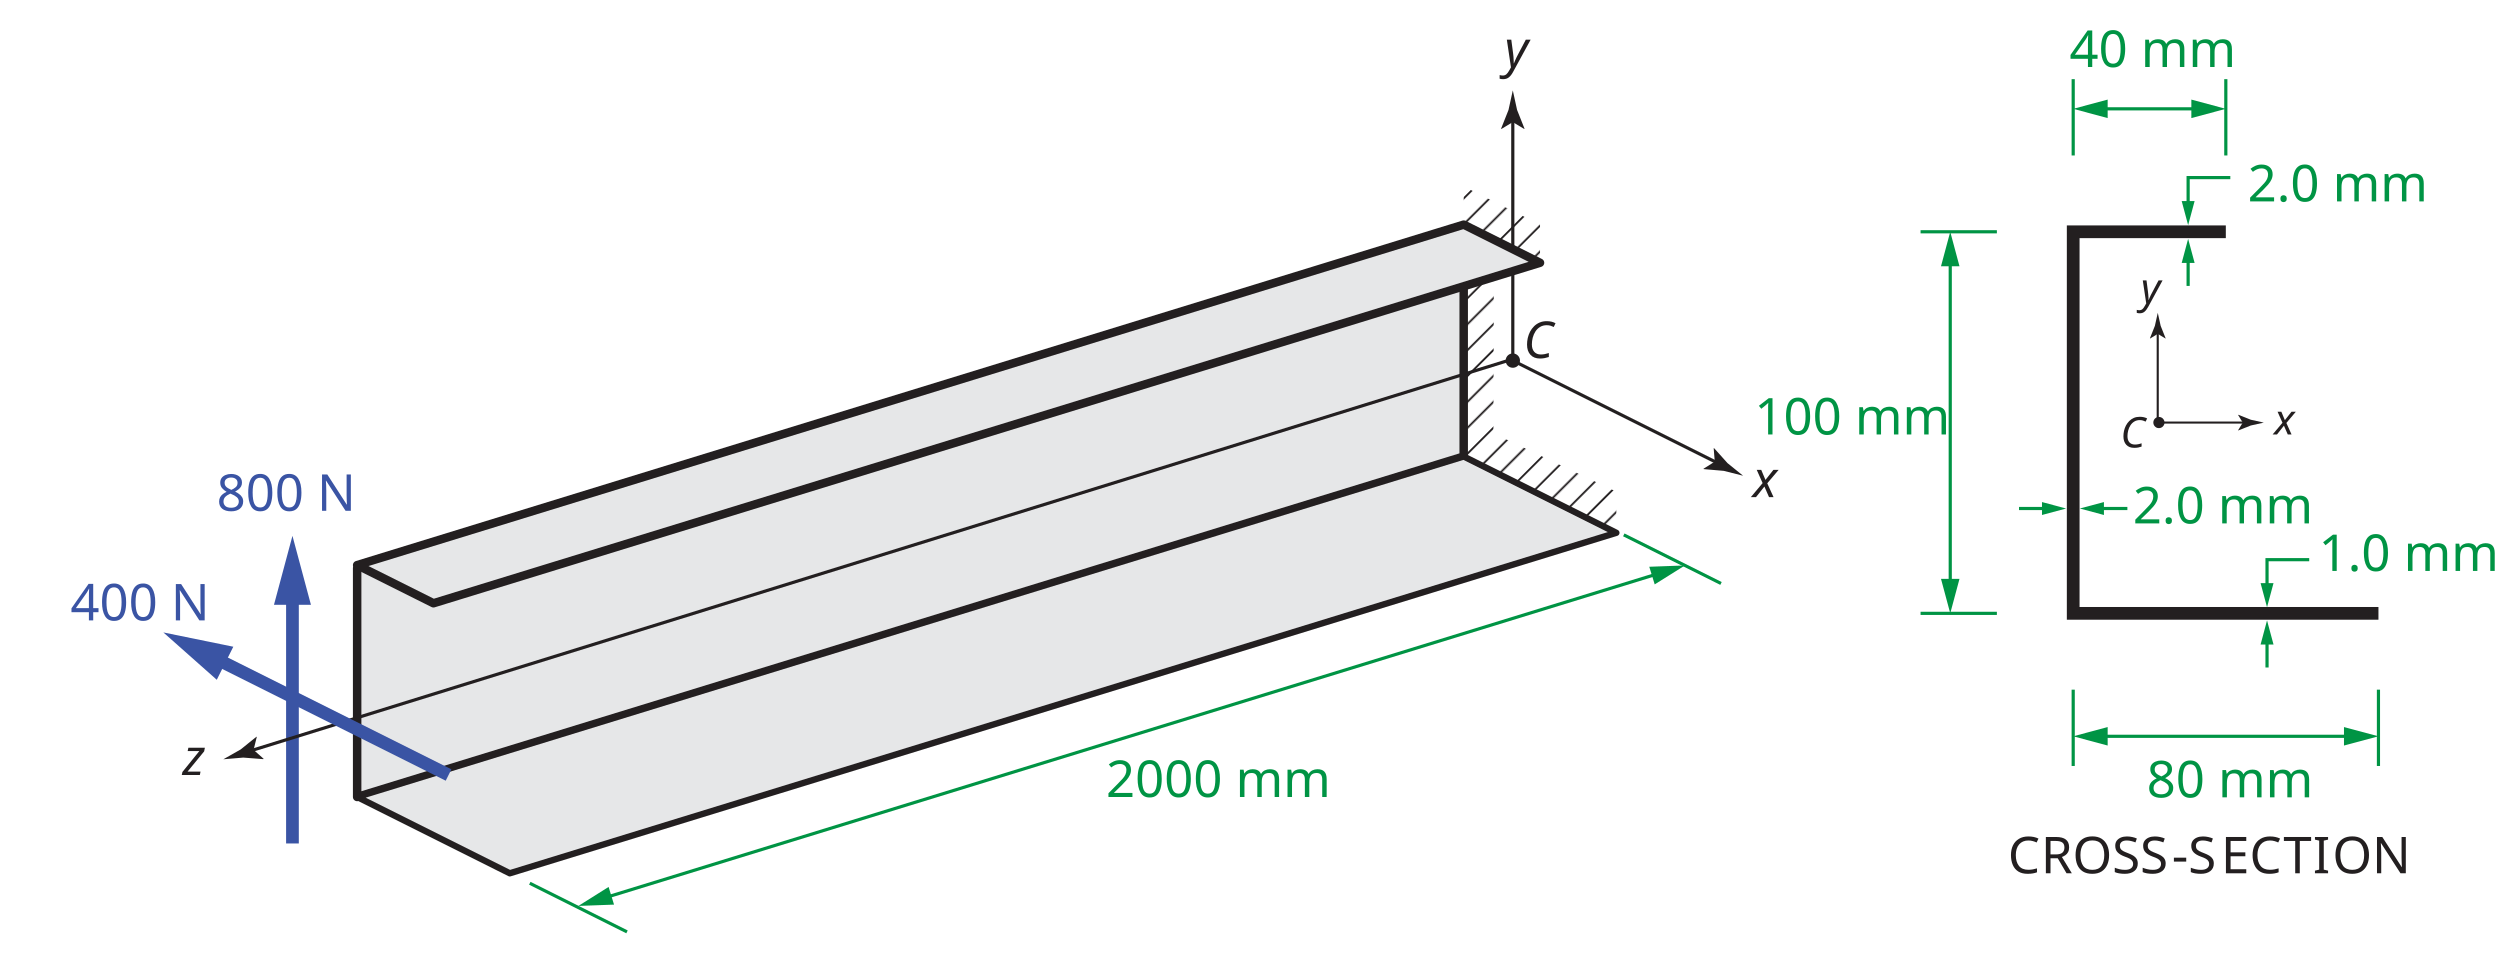
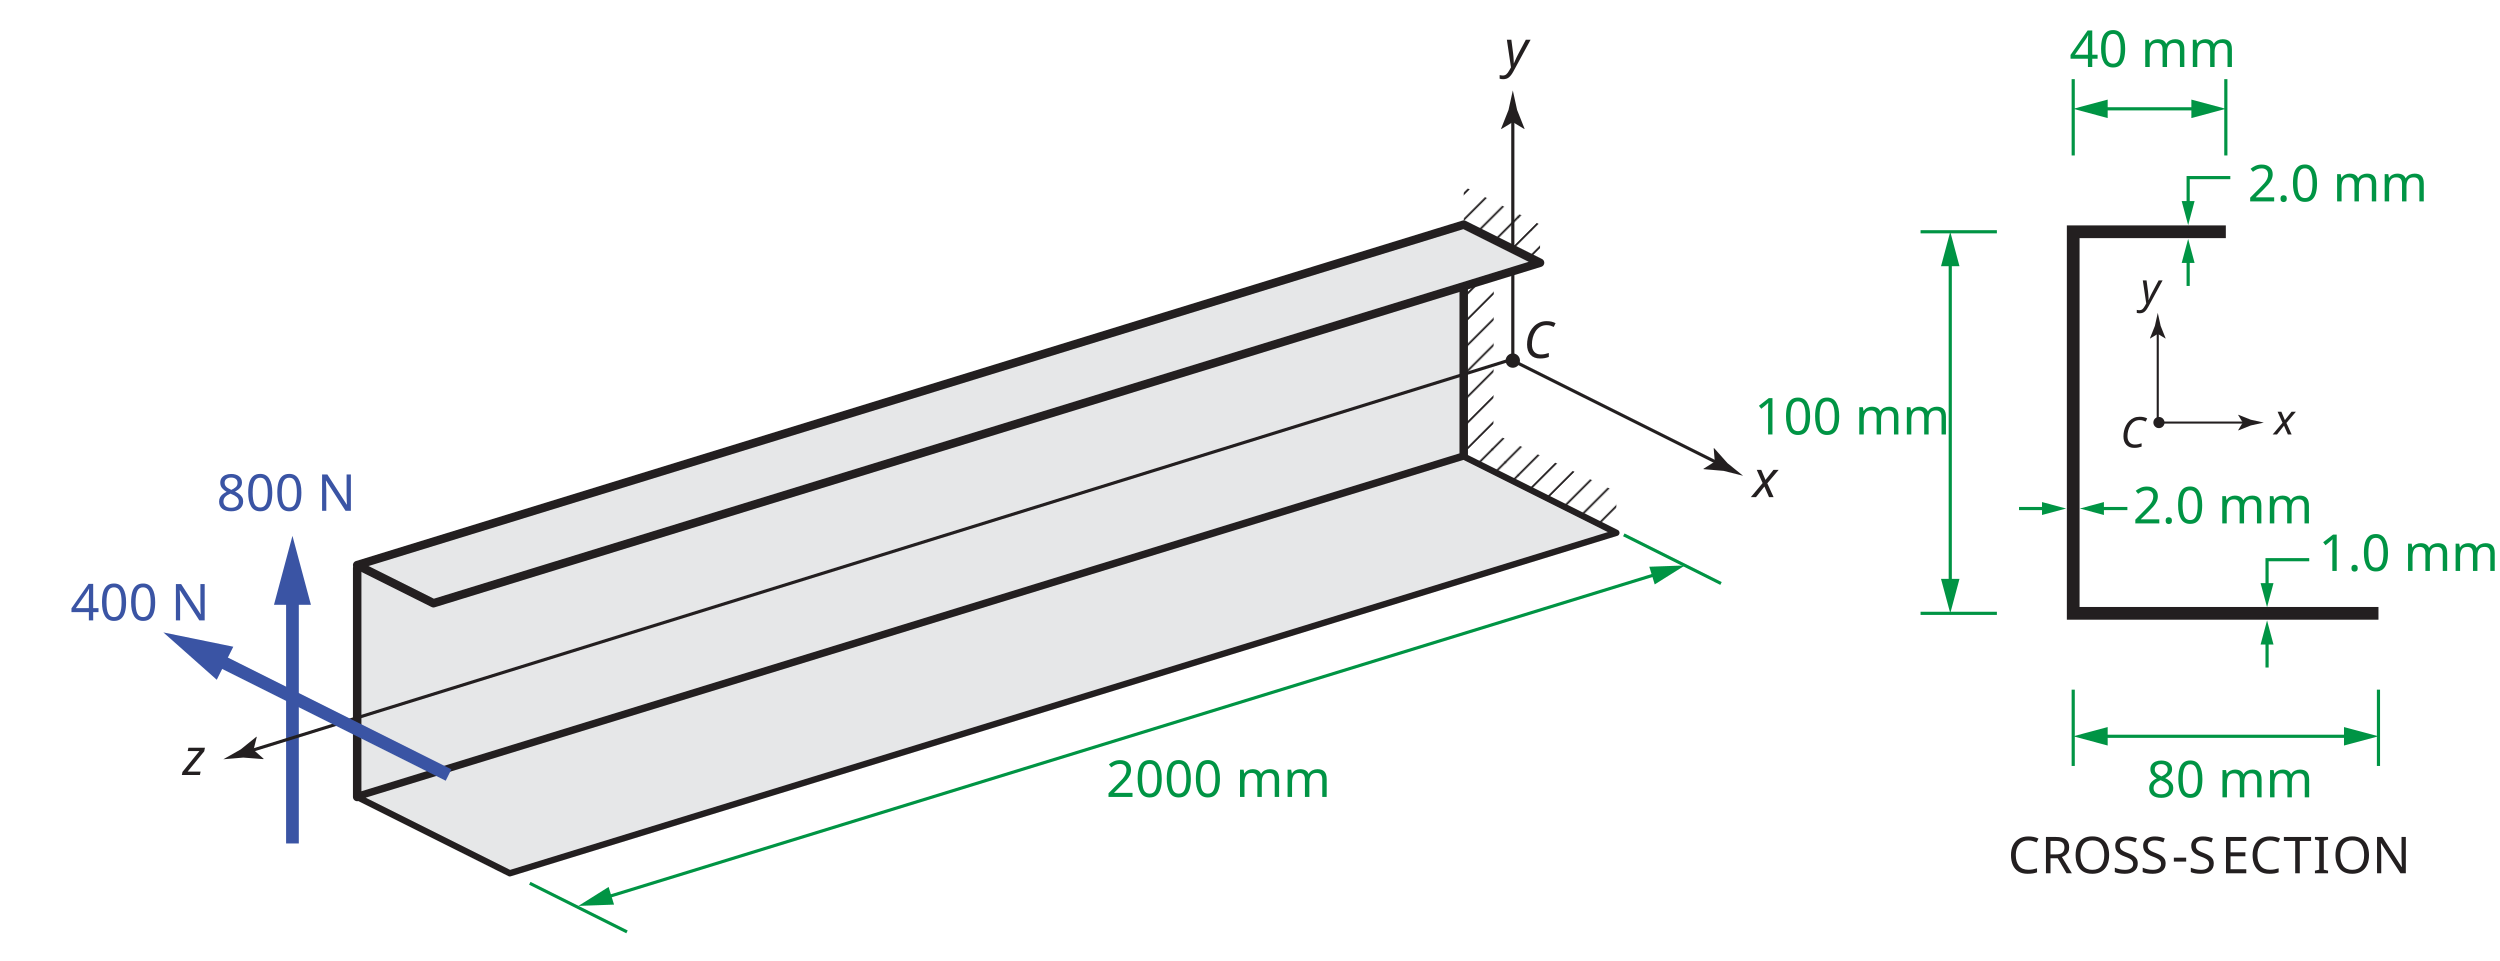
- <svg xmlns="http://www.w3.org/2000/svg" id="Layer_1" data-name="Layer 1" viewBox="0 0 589.67 226.67">
+ <svg xmlns="http://www.w3.org/2000/svg" id="a" data-name="Layer 1" viewBox="0 0 1064.87 409.33">
  <defs>
    <style>
-       .cls-1 {
-         letter-spacing: -.01em;
-       }
- 
-       .cls-2 {
-         letter-spacing: 0em;
-       }
- 
-       .cls-3, .cls-4 {
+       .c, .d {
        stroke-miterlimit: 10;
      }

-       .cls-3, .cls-4, .cls-5, .cls-6, .cls-7, .cls-8, .cls-9, .cls-10 {
+       .c, .d, .e, .f, .g, .h, .i, .j {
        fill: none;
      }

-       .cls-3, .cls-6, .cls-9 {
-         stroke-width: .75px;
-       }
- 
-       .cls-3, .cls-9 {
+       .c, .e {
        stroke: #009444;
      }

-       .cls-11 {
-         fill: url(#_10_lpi_10_);
-       }
- 
-       .cls-12, .cls-13, .cls-14, .cls-15, .cls-16, .cls-17 {
+       .c, .e, .j {
+         stroke-width: 1.35px;
+       }
+ 
+       .k, .l, .m, .n, .o, .p {
        fill: #231f20;
      }

-       .cls-12, .cls-14 {
-         font-size: 10px;
-       }
- 
-       .cls-12, .cls-14, .cls-15, .cls-17 {
+       .l, .q, .n, .o, .r {
+         font-size: 21.67px;
+       }
+ 
+       .l, .r {
+         font-family: AtkinsonHyperlegibleNext-Medium, 'Atkinson Hyperlegible Next';
+         font-weight: 500;
+       }
+ 
+       .s {
+         stroke-width: 3.61px;
+       }
+ 
+       .s, .d, .h, .t, .i, .j {
+         stroke: #231f20;
+       }
+ 
+       .s, .e, .g, .h, .t, .j {
+         stroke-linejoin: round;
+       }
+ 
+       .s, .t {
+         fill: #e6e7e8;
+       }
+ 
+       .d, .g {
+         stroke-width: 5.42px;
+       }
+ 
+       .u, .r {
+         fill: #3a54a4;
+       }
+ 
+       .m, .n, .o, .p {
        font-family: AtkinsonHyperlegibleNext-RegularItalic, 'Atkinson Hyperlegible Next';
        font-style: italic;
      }

-       .cls-12, .cls-15 {
+       .m, .p {
+         font-size: 18.06px;
+       }
+ 
+       .g {
+         stroke: #3a54a4;
+       }
+ 
+       .h {
+         stroke-width: .9px;
+       }
+ 
+       .v {
+         letter-spacing: -.03em;
+       }
+ 
+       .w {
+         letter-spacing: .02em;
+       }
+ 
+       .q {
+         font-family: AtkinsonHyperlegibleNext-Regular, 'Atkinson Hyperlegible Next';
+       }
+ 
+       .q, .x {
+         fill: #009444;
+       }
+ 
+       .n {
        letter-spacing: -.01em;
      }

-       .cls-4, .cls-6, .cls-18, .cls-7, .cls-19, .cls-10 {
-         stroke: #231f20;
-       }
- 
-       .cls-4, .cls-8 {
-         stroke-width: 3px;
-       }
- 
-       .cls-20, .cls-21 {
-         fill: #3a54a4;
-       }
- 
-       .cls-6, .cls-18, .cls-7, .cls-8, .cls-19, .cls-9 {
-         stroke-linejoin: round;
-       }
- 
-       .cls-15, .cls-21, .cls-16, .cls-17, .cls-22 {
-         font-size: 12px;
-       }
- 
-       .cls-18 {
-         stroke-width: 1.5px;
-       }
- 
-       .cls-18, .cls-19 {
-         fill: #e6e7e8;
-       }
- 
-       .cls-7 {
-         stroke-width: .5px;
-       }
- 
-       .cls-8 {
-         stroke: #3a54a4;
-       }
- 
-       .cls-23 {
-         letter-spacing: 0em;
-       }
- 
-       .cls-24 {
+       .y {
+         letter-spacing: -.01em;
+       }
+ 
+       .z {
        letter-spacing: -.02em;
      }

-       .cls-21, .cls-16 {
-         font-family: AtkinsonHyperlegibleNext-Medium, 'Atkinson Hyperlegible Next';
-         font-weight: 500;
-       }
- 
-       .cls-19 {
-         stroke-width: 2px;
-       }
- 
-       .cls-25, .cls-22 {
-         fill: #009444;
-       }
- 
-       .cls-10 {
+       .aa {
+         fill: url(#b);
+       }
+ 
+       .t {
+         stroke-width: 2.71px;
+       }
+ 
+       .i {
        stroke-width: .72px;
      }

-       .cls-26 {
+       .p {
+         letter-spacing: -.01em;
+       }
+ 
+       .ab {
        letter-spacing: .01em;
      }
- 
-       .cls-22 {
-         font-family: AtkinsonHyperlegibleNext-Regular, 'Atkinson Hyperlegible Next';
-       }
- 
-       .cls-27 {
-         letter-spacing: .02em;
-       }
- 
-       .cls-28 {
-         letter-spacing: -.02em;
-       }
    </style>
-     <pattern id="_10_lpi_10_" data-name="10 lpi 10%" x="0" y="0" width="72" height="72" patternTransform="translate(-1208.16 -7909.09) rotate(-45) scale(.6)" patternUnits="userSpaceOnUse" viewBox="0 0 72 72">
+     <pattern id="b" data-name="10 lpi 10%" x="0" y="0" width="72" height="72" patternTransform="translate(-637.2 -12738.29) rotate(-45) scale(1.08)" patternUnits="userSpaceOnUse" viewBox="0 0 72 72">
      <g>
-         <rect class="cls-5" width="72" height="72" />
+         <rect class="f" width="72" height="72" />
        <g>
-           <line class="cls-10" x1="71.75" y1="68.4" x2="144.25" y2="68.4" />
-           <line class="cls-10" x1="71.75" y1="54" x2="144.25" y2="54" />
-           <line class="cls-10" x1="71.75" y1="39.6" x2="144.25" y2="39.6" />
-           <line class="cls-10" x1="71.75" y1="25.2" x2="144.25" y2="25.2" />
-           <line class="cls-10" x1="71.75" y1="10.8" x2="144.25" y2="10.8" />
-           <line class="cls-10" x1="71.75" y1="61.2" x2="144.25" y2="61.2" />
-           <line class="cls-10" x1="71.75" y1="46.8" x2="144.25" y2="46.8" />
-           <line class="cls-10" x1="71.75" y1="32.4" x2="144.25" y2="32.4" />
-           <line class="cls-10" x1="71.75" y1="18" x2="144.25" y2="18" />
-           <line class="cls-10" x1="71.75" y1="3.6" x2="144.25" y2="3.6" />
+           <line class="i" x1="71.75" y1="68.4" x2="144.25" y2="68.4" />
+           <line class="i" x1="71.75" y1="54" x2="144.25" y2="54" />
+           <line class="i" x1="71.75" y1="39.6" x2="144.25" y2="39.6" />
+           <line class="i" x1="71.75" y1="25.2" x2="144.25" y2="25.2" />
+           <line class="i" x1="71.75" y1="10.8" x2="144.25" y2="10.8" />
+           <line class="i" x1="71.75" y1="61.2" x2="144.25" y2="61.2" />
+           <line class="i" x1="71.75" y1="46.8" x2="144.25" y2="46.8" />
+           <line class="i" x1="71.75" y1="32.4" x2="144.25" y2="32.4" />
+           <line class="i" x1="71.75" y1="18" x2="144.25" y2="18" />
+           <line class="i" x1="71.75" y1="3.6" x2="144.25" y2="3.6" />
        </g>
        <g>
-           <line class="cls-10" x1="-.25" y1="68.4" x2="72.25" y2="68.4" />
-           <line class="cls-10" x1="-.25" y1="54" x2="72.25" y2="54" />
-           <line class="cls-10" x1="-.25" y1="39.6" x2="72.25" y2="39.6" />
-           <line class="cls-10" x1="-.25" y1="25.2" x2="72.25" y2="25.2" />
-           <line class="cls-10" x1="-.25" y1="10.8" x2="72.25" y2="10.8" />
-           <line class="cls-10" x1="-.25" y1="61.2" x2="72.25" y2="61.2" />
-           <line class="cls-10" x1="-.25" y1="46.8" x2="72.25" y2="46.8" />
-           <line class="cls-10" x1="-.25" y1="32.4" x2="72.25" y2="32.4" />
-           <line class="cls-10" x1="-.25" y1="18" x2="72.25" y2="18" />
-           <line class="cls-10" x1="-.25" y1="3.6" x2="72.25" y2="3.6" />
+           <line class="i" x1="-.25" y1="68.4" x2="72.25" y2="68.4" />
+           <line class="i" x1="-.25" y1="54" x2="72.25" y2="54" />
+           <line class="i" x1="-.25" y1="39.6" x2="72.25" y2="39.6" />
+           <line class="i" x1="-.25" y1="25.2" x2="72.25" y2="25.2" />
+           <line class="i" x1="-.25" y1="10.8" x2="72.25" y2="10.8" />
+           <line class="i" x1="-.25" y1="61.2" x2="72.25" y2="61.2" />
+           <line class="i" x1="-.25" y1="46.8" x2="72.25" y2="46.8" />
+           <line class="i" x1="-.25" y1="32.4" x2="72.25" y2="32.4" />
+           <line class="i" x1="-.25" y1="18" x2="72.25" y2="18" />
+           <line class="i" x1="-.25" y1="3.6" x2="72.25" y2="3.6" />
        </g>
        <g>
-           <line class="cls-10" x1="-72.25" y1="68.4" x2=".25" y2="68.4" />
-           <line class="cls-10" x1="-72.25" y1="54" x2=".25" y2="54" />
-           <line class="cls-10" x1="-72.25" y1="39.6" x2=".25" y2="39.6" />
-           <line class="cls-10" x1="-72.25" y1="25.2" x2=".25" y2="25.2" />
-           <line class="cls-10" x1="-72.25" y1="10.8" x2=".25" y2="10.8" />
-           <line class="cls-10" x1="-72.25" y1="61.2" x2=".25" y2="61.2" />
-           <line class="cls-10" x1="-72.25" y1="46.8" x2=".25" y2="46.8" />
-           <line class="cls-10" x1="-72.25" y1="32.4" x2=".25" y2="32.4" />
-           <line class="cls-10" x1="-72.25" y1="18" x2=".25" y2="18" />
-           <line class="cls-10" x1="-72.25" y1="3.6" x2=".25" y2="3.6" />
+           <line class="i" x1="-72.25" y1="68.4" x2=".25" y2="68.4" />
+           <line class="i" x1="-72.25" y1="54" x2=".25" y2="54" />
+           <line class="i" x1="-72.25" y1="39.6" x2=".25" y2="39.6" />
+           <line class="i" x1="-72.25" y1="25.2" x2=".25" y2="25.2" />
+           <line class="i" x1="-72.25" y1="10.8" x2=".25" y2="10.8" />
+           <line class="i" x1="-72.25" y1="61.2" x2=".25" y2="61.2" />
+           <line class="i" x1="-72.25" y1="46.8" x2=".25" y2="46.8" />
+           <line class="i" x1="-72.25" y1="32.4" x2=".25" y2="32.4" />
+           <line class="i" x1="-72.25" y1="18" x2=".25" y2="18" />
+           <line class="i" x1="-72.25" y1="3.6" x2=".25" y2="3.6" />
        </g>
      </g>
    </pattern>
  </defs>
  <g>
-     <line class="cls-6" x1="356.82" y1="84.44" x2="356.82" y2="27.45" />
-     <path class="cls-13" d="M356.82,28.79l-2.7,1.64-.06-.09,1.75-4.41c.34-1.54.68-3.07,1.01-4.61.34,1.54.68,3.07,1.01,4.61l1.75,4.41-.05.09-2.72-1.64Z" />
-   </g>
-   <g>
-     <line class="cls-8" x1="68.98" y1="198.94" x2="68.98" y2="139.68" />
-     <polygon class="cls-20" points="73.34 142.65 68.98 126.39 64.62 142.65 73.34 142.65" />
-   </g>
-   <polygon class="cls-11" points="345.24 43.98 363.24 52.98 363.24 61.98 352.36 61.98 352.24 102.2 381.24 115.98 381.24 125.67 345.24 107.67 345.24 43.98" />
-   <polygon class="cls-19" points="84.24 133.98 84.24 187.98 345.24 107.67 345.24 53.67 84.24 133.98" />
-   <polyline class="cls-4" points="561 144.67 489 144.67 489 54.67 525 54.67" />
-   <polygon class="cls-18" points="345.24 107.67 84.24 187.98 120.24 205.98 381.24 125.67 345.24 107.67" />
-   <polygon class="cls-19" points="345.24 52.98 84.24 133.29 102.24 142.29 363.24 61.98 345.24 52.98" />
-   <line class="cls-9" x1="124.96" y1="208.33" x2="147.89" y2="219.8" />
-   <g>
-     <line class="cls-6" x1="356.82" y1="85.05" x2="405.67" y2="109.48" />
-     <path class="cls-13" d="M356.07,86.57c-.84-.42-1.17-1.43-.76-2.27s1.43-1.17,2.27-.76c.84.42,1.17,1.43.76,2.27s-1.43,1.17-2.27.76Z" />
-     <path class="cls-13" d="M404.46,108.87l-.26-3.15h.11s3.16,3.52,3.16,3.52c1.22.99,2.44,1.98,3.67,2.97-1.52-.38-3.05-.77-4.57-1.15l-4.72-.41-.06-.08,2.69-1.7Z" />
-   </g>
-   <g>
-     <line class="cls-9" x1="142.77" y1="211.72" x2="391.07" y2="135.32" />
-     <polygon class="cls-25" points="144.83 213.37 136.42 213.68 143.55 209.2 144.83 213.37" />
-     <polygon class="cls-25" points="390.29 137.84 397.42 133.37 389.01 133.68 390.29 137.84" />
-   </g>
-   <g>
-     <line class="cls-3" x1="489" y1="36.67" x2="489" y2="18.67" />
-     <line class="cls-3" x1="525" y1="36.67" x2="525" y2="18.67" />
+     <line class="j" x1="644.38" y1="152.49" x2="644.38" y2="49.57" />
+     <path class="k" d="M644.38,52l-4.88,2.97-.11-.17,3.16-7.96c.61-2.77,1.22-5.54,1.83-8.32.61,2.77,1.22,5.54,1.83,8.32l3.16,7.96-.08.17-4.91-2.97Z" />
+   </g>
+   <g>
+     <line class="g" x1="124.57" y1="359.27" x2="124.57" y2="252.24" />
+     <polygon class="u" points="132.44 257.61 124.57 228.24 116.7 257.61 132.44 257.61" />
+   </g>
+   <polygon class="aa" points="623.47 79.42 655.98 95.67 655.98 111.92 636.31 111.92 636.11 184.56 688.48 209.44 688.48 226.95 623.47 194.44 623.47 79.42" />
+   <polygon class="s" points="152.14 241.95 152.14 339.47 623.47 194.44 623.47 96.92 152.14 241.95" />
+   <polyline class="d" points="1013.1 261.25 883.08 261.25 883.08 98.72 948.09 98.72" />
+   <polygon class="t" points="623.47 194.44 152.14 339.47 217.15 371.97 688.48 226.95 623.47 194.44" />
+   <polygon class="s" points="623.47 95.67 152.14 240.7 184.64 256.95 655.98 111.92 623.47 95.67" />
+   <line class="e" x1="225.66" y1="376.23" x2="267.07" y2="396.93" />
+   <g>
+     <line class="j" x1="644.38" y1="153.6" x2="732.59" y2="197.7" />
+     <path class="k" d="M643.01,156.33c-1.51-.75-2.12-2.59-1.37-4.1s2.59-2.12,4.1-1.37c1.51.75,2.12,2.59,1.37,4.1-.75,1.51-2.59,2.12-4.1,1.37Z" />
+     <path class="k" d="M730.41,196.61l-.47-5.69.2-.02,5.7,6.39c2.21,1.79,4.41,3.57,6.62,5.36-2.75-.69-5.5-1.39-8.26-2.08l-8.53-.73-.11-.15,4.85-3.06Z" />
+   </g>
+   <g>
+     <line class="e" x1="257.83" y1="382.34" x2="706.23" y2="244.37" />
+     <polygon class="x" points="261.55 385.32 246.36 385.87 259.24 377.79 261.55 385.32" />
+     <polygon class="x" points="704.82 248.93 717.7 240.85 702.51 241.4 704.82 248.93" />
+   </g>
+   <g>
+     <line class="c" x1="883.08" y1="66.22" x2="883.08" y2="33.71" />
+     <line class="c" x1="948.09" y1="66.22" x2="948.09" y2="33.71" />
    <g>
-       <line class="cls-3" x1="495.64" y1="25.67" x2="518.36" y2="25.67" />
-       <polygon class="cls-25" points="497.13 27.85 489 25.67 497.13 23.49 497.13 27.85" />
-       <polygon class="cls-25" points="516.87 27.85 525 25.67 516.87 23.49 516.87 27.85" />
+       <line class="c" x1="895.08" y1="46.35" x2="936.09" y2="46.35" />
+       <polygon class="x" points="897.76 50.29 883.08 46.35 897.76 42.42 897.76 50.29" />
+       <polygon class="x" points="933.41 50.29 948.09 46.35 933.41 42.42 933.41 50.29" />
    </g>
  </g>
  <g>
-     <line class="cls-3" x1="471" y1="54.67" x2="453" y2="54.67" />
-     <line class="cls-3" x1="471" y1="144.67" x2="453" y2="144.67" />
+     <line class="c" x1="850.57" y1="98.72" x2="818.06" y2="98.72" />
+     <line class="c" x1="850.57" y1="261.25" x2="818.06" y2="261.25" />
    <g>
-       <line class="cls-3" x1="460" y1="61.31" x2="460" y2="138.02" />
-       <polygon class="cls-25" points="457.82 62.8 460 54.67 462.18 62.8 457.82 62.8" />
-       <polygon class="cls-25" points="457.82 136.54 460 144.67 462.18 136.54 457.82 136.54" />
+       <line class="c" x1="830.71" y1="110.72" x2="830.71" y2="249.25" />
+       <polygon class="x" points="826.77 113.4 830.71 98.72 834.64 113.4 826.77 113.4" />
+       <polygon class="x" points="826.77 246.57 830.71 261.25 834.64 246.57 826.77 246.57" />
    </g>
  </g>
  <g>
-     <line class="cls-3" x1="489" y1="162.67" x2="489" y2="180.67" />
-     <line class="cls-3" x1="561" y1="162.67" x2="561" y2="180.67" />
+     <line class="c" x1="883.08" y1="293.76" x2="883.08" y2="326.26" />
+     <line class="c" x1="1013.1" y1="293.76" x2="1013.1" y2="326.26" />
    <g>
-       <line class="cls-3" x1="495.64" y1="173.67" x2="554.36" y2="173.67" />
-       <polygon class="cls-25" points="497.13 175.85 489 173.67 497.13 171.49 497.13 175.85" />
-       <polygon class="cls-25" points="552.87 175.85 561 173.67 552.87 171.49 552.87 175.85" />
+       <line class="c" x1="895.08" y1="313.62" x2="1001.1" y2="313.62" />
+       <polygon class="x" points="897.76 317.56 883.08 313.62 897.76 309.69 897.76 317.56" />
+       <polygon class="x" points="998.42 317.56 1013.1 313.62 998.42 309.69 998.42 317.56" />
    </g>
  </g>
-   <text class="cls-22" transform="translate(506.33 188.07)">
+   <text class="q" transform="translate(914.39 339.63)">
    <tspan x="0" y="0">80 mm</tspan>
  </text>
-   <text class="cls-22" transform="translate(488.12 15.8)">
+   <text class="q" transform="translate(881.49 28.53)">
    <tspan x="0" y="0">40 mm</tspan>
  </text>
-   <text class="cls-22" transform="translate(413.81 102.48)">
+   <text class="q" transform="translate(747.29 185.06)">
    <tspan x="0" y="0">100 mm</tspan>
  </text>
-   <text class="cls-22" transform="translate(260.87 187.98)">
+   <text class="q" transform="translate(471.12 339.46)">
    <tspan x="0" y="0">2000 mm</tspan>
  </text>
  <g>
-     <line class="cls-3" x1="516.11" y1="60.98" x2="516.11" y2="67.44" />
-     <polygon class="cls-25" points="514.59 62.02 516.11 56.33 517.64 62.02 514.59 62.02" />
-   </g>
-   <g>
-     <line class="cls-3" x1="495.21" y1="119.94" x2="501.78" y2="119.94" />
-     <polygon class="cls-25" points="496.25 121.47 490.56 119.94 496.25 118.42 496.25 121.47" />
-   </g>
-   <g>
-     <line class="cls-3" x1="482.68" y1="119.94" x2="476.22" y2="119.94" />
-     <polygon class="cls-25" points="481.64 118.42 487.33 119.94 481.64 121.47 481.64 118.42" />
-   </g>
-   <g>
-     <line class="cls-3" x1="534.72" y1="150.98" x2="534.72" y2="157.44" />
-     <polygon class="cls-25" points="533.2 152.02 534.72 146.33 536.25 152.02 533.2 152.02" />
-   </g>
-   <text class="cls-22" transform="translate(530.15 47.5)">
+     <line class="c" x1="932.04" y1="110.13" x2="932.04" y2="121.8" />
+     <polygon class="x" points="929.28 112.01 932.04 101.73 934.79 112.01 929.28 112.01" />
+   </g>
+   <g>
+     <line class="c" x1="894.29" y1="216.61" x2="906.15" y2="216.61" />
+     <polygon class="x" points="896.16 219.36 885.89 216.61 896.16 213.85 896.16 219.36" />
+   </g>
+   <g>
+     <line class="c" x1="871.67" y1="216.61" x2="860" y2="216.61" />
+     <polygon class="x" points="869.79 213.85 880.07 216.61 869.79 219.36 869.79 213.85" />
+   </g>
+   <g>
+     <line class="c" x1="965.65" y1="272.66" x2="965.65" y2="284.33" />
+     <polygon class="x" points="962.89 274.54 965.65 264.26 968.4 274.54 962.89 274.54" />
+   </g>
+   <text class="q" transform="translate(957.41 85.78)">
    <tspan x="0" y="0">2.0 mm</tspan>
  </text>
-   <text class="cls-22" transform="translate(503.07 123.45)">
+   <text class="q" transform="translate(908.49 222.93)">
    <tspan x="0" y="0">2.0 mm</tspan>
  </text>
-   <text class="cls-22" transform="translate(546.89 134.67)">
+   <text class="q" transform="translate(987.63 243.19)">
    <tspan x="0" y="0">1.0 mm</tspan>
  </text>
-   <text class="cls-21" transform="translate(51.09 120.48)">
+   <text class="r" transform="translate(92.26 217.57)">
    <tspan x="0" y="0">800 N</tspan>
  </text>
-   <text class="cls-21" transform="translate(16.61 146.33)">
+   <text class="r" transform="translate(29.99 264.26)">
    <tspan x="0" y="0">400 N</tspan>
  </text>
-   <text class="cls-16" transform="translate(473.59 205.98)">
+   <text class="l" transform="translate(855.25 371.97)">
    <tspan x="0" y="0">C</tspan>
-     <tspan class="cls-1" x="7.81" y="0">R</tspan>
-     <tspan class="cls-23" x="15.24" y="0">OS</tspan>
-     <tspan class="cls-27" x="31.19" y="0">S</tspan>
-     <tspan class="cls-23" x="38.68" y="0">-S</tspan>
-     <tspan class="cls-24" x="50.28" y="0">E</tspan>
-     <tspan class="cls-26" x="56.99" y="0">C</tspan>
-     <tspan class="cls-2" x="64.98" y="0">T</tspan>
-     <tspan class="cls-28" x="71.95" y="0">I</tspan>
-     <tspan class="cls-23" x="76.54" y="0">ON</tspan>
-   </text>
-   <g>
-     <line class="cls-6" x1="356.82" y1="84.69" x2="58.53" y2="177.27" />
-     <path class="cls-13" d="M59.81,176.88l2.37,2.09-.07.09-4.73-.37c-1.57.13-3.13.27-4.7.4,1.37-.78,2.73-1.56,4.1-2.33l3.69-2.98.1.02-.76,3.08Z" />
-   </g>
-   <text class="cls-17" transform="translate(413.4 117.26)">
+     <tspan class="y" x="14.11" y="0">R</tspan>
+     <tspan x="27.52" y="0">OS</tspan>
+     <tspan class="w" x="56.32" y="0">S</tspan>
+     <tspan x="69.84" y="0">-S</tspan>
+     <tspan class="z" x="90.8" y="0">E</tspan>
+     <tspan class="ab" x="102.91" y="0">C</tspan>
+     <tspan x="117.34" y="0">T</tspan>
+     <tspan class="v" x="129.93" y="0">I</tspan>
+     <tspan x="138.21" y="0">ON</tspan>
+   </text>
+   <g>
+     <line class="j" x1="644.38" y1="152.94" x2="105.7" y2="320.14" />
+     <path class="k" d="M108.02,319.42l4.28,3.78-.13.15-8.54-.66c-2.83.24-5.66.48-8.49.72,2.47-1.4,4.93-2.81,7.4-4.21l6.66-5.38.18.03-1.38,5.57Z" />
+   </g>
+   <text class="o" transform="translate(746.56 211.75)">
    <tspan x="0" y="0">x</tspan>
  </text>
-   <text class="cls-15" transform="translate(354.84 15.8)">
+   <text class="n" transform="translate(640.8 28.53)">
    <tspan x="0" y="0">y</tspan>
  </text>
-   <text class="cls-17" transform="translate(43.06 182.8)">
+   <text class="o" transform="translate(77.78 330.11)">
    <tspan x="0" y="0">z</tspan>
  </text>
-   <line class="cls-9" x1="383" y1="126.16" x2="405.93" y2="137.62" />
-   <g>
-     <line class="cls-8" x1="105.8" y1="182.8" x2="50.42" y2="155.11" />
-     <polygon class="cls-20" points="55.03 152.54 38.53 149.17 51.13 160.34 55.03 152.54" />
-   </g>
-   <text class="cls-17" transform="translate(359.32 84.44)">
+   <line class="e" x1="691.65" y1="227.82" x2="733.06" y2="248.53" />
+   <g>
+     <line class="g" x1="191.06" y1="330.12" x2="91.05" y2="280.11" />
+     <polygon class="u" points="99.37 275.47 69.59 269.38 92.33 289.55 99.37 275.47" />
+   </g>
+   <text class="o" transform="translate(648.89 152.48)">
    <tspan x="0" y="0">C</tspan>
  </text>
  <g>
-     <line class="cls-7" x1="509.22" y1="99.67" x2="529.89" y2="99.67" />
-     <path class="cls-13" d="M509.22,100.98c-.73,0-1.32-.59-1.32-1.32s.59-1.32,1.32-1.32,1.32.59,1.32,1.32-.59,1.32-1.32,1.32Z" />
-     <path class="cls-13" d="M528.99,99.67l-1.1-1.8.06-.04,2.94,1.17c1.02.23,2.05.45,3.07.68-1.02.23-2.05.45-3.07.68l-2.94,1.17-.06-.03,1.1-1.81Z" />
-   </g>
-   <g>
-     <polyline class="cls-3" points="516.11 48.46 516.11 41.89 526.06 41.89" />
-     <polygon class="cls-25" points="517.64 47.42 516.11 53.11 514.59 47.42 517.64 47.42" />
-   </g>
-   <g>
-     <line class="cls-7" x1="508.94" y1="100.78" x2="508.94" y2="77.85" />
-     <path class="cls-13" d="M508.94,78.75l-1.8,1.1-.04-.06,1.17-2.94c.23-1.02.45-2.05.68-3.07.23,1.02.45,2.05.68,3.07l1.17,2.94-.03.06-1.81-1.1Z" />
-   </g>
-   <g>
-     <polyline class="cls-3" points="534.72 138.58 534.72 132.01 544.67 132.01" />
-     <polygon class="cls-25" points="536.25 137.54 534.72 143.23 533.2 137.54 536.25 137.54" />
-   </g>
-   <text class="cls-14" transform="translate(536.41 102.48)">
+     <line class="h" x1="919.6" y1="179.99" x2="956.92" y2="179.99" />
+     <path class="k" d="M919.6,182.36c-1.31,0-2.38-1.06-2.38-2.38s1.06-2.38,2.38-2.38,2.38,1.06,2.38,2.38-1.06,2.38-2.38,2.38Z" />
+     <path class="k" d="M955.3,179.99l-1.98-3.25.11-.07,5.3,2.11c1.85.41,3.7.81,5.54,1.22-1.85.41-3.7.81-5.54,1.22l-5.3,2.11-.11-.06,1.98-3.27Z" />
+   </g>
+   <g>
+     <polyline class="c" points="932.04 87.51 932.04 75.65 950 75.65" />
+     <polygon class="x" points="934.79 85.63 932.04 95.91 929.28 85.63 934.79 85.63" />
+   </g>
+   <g>
+     <line class="h" x1="919.09" y1="181.99" x2="919.09" y2="140.6" />
+     <path class="k" d="M919.09,142.22l-3.25,1.98-.07-.11,2.11-5.3c.41-1.85.81-3.7,1.22-5.54.41,1.85.81,3.7,1.22,5.54l2.11,5.3-.06.11-3.27-1.98Z" />
+   </g>
+   <g>
+     <polyline class="c" points="965.65 250.26 965.65 238.4 983.61 238.4" />
+     <polygon class="x" points="968.4 248.38 965.65 258.66 962.89 248.38 968.4 248.38" />
+   </g>
+   <text class="m" transform="translate(968.71 185.06)">
    <tspan x="0" y="0">x</tspan>
  </text>
-   <text class="cls-12" transform="translate(504.93 71.49)">
+   <text class="p" transform="translate(911.86 129.11)">
    <tspan x="0" y="0">y</tspan>
  </text>
-   <text class="cls-14" transform="translate(500.13 105.54)">
+   <text class="m" transform="translate(903.18 190.59)">
    <tspan x="0" y="0">C</tspan>
  </text>
</svg>
